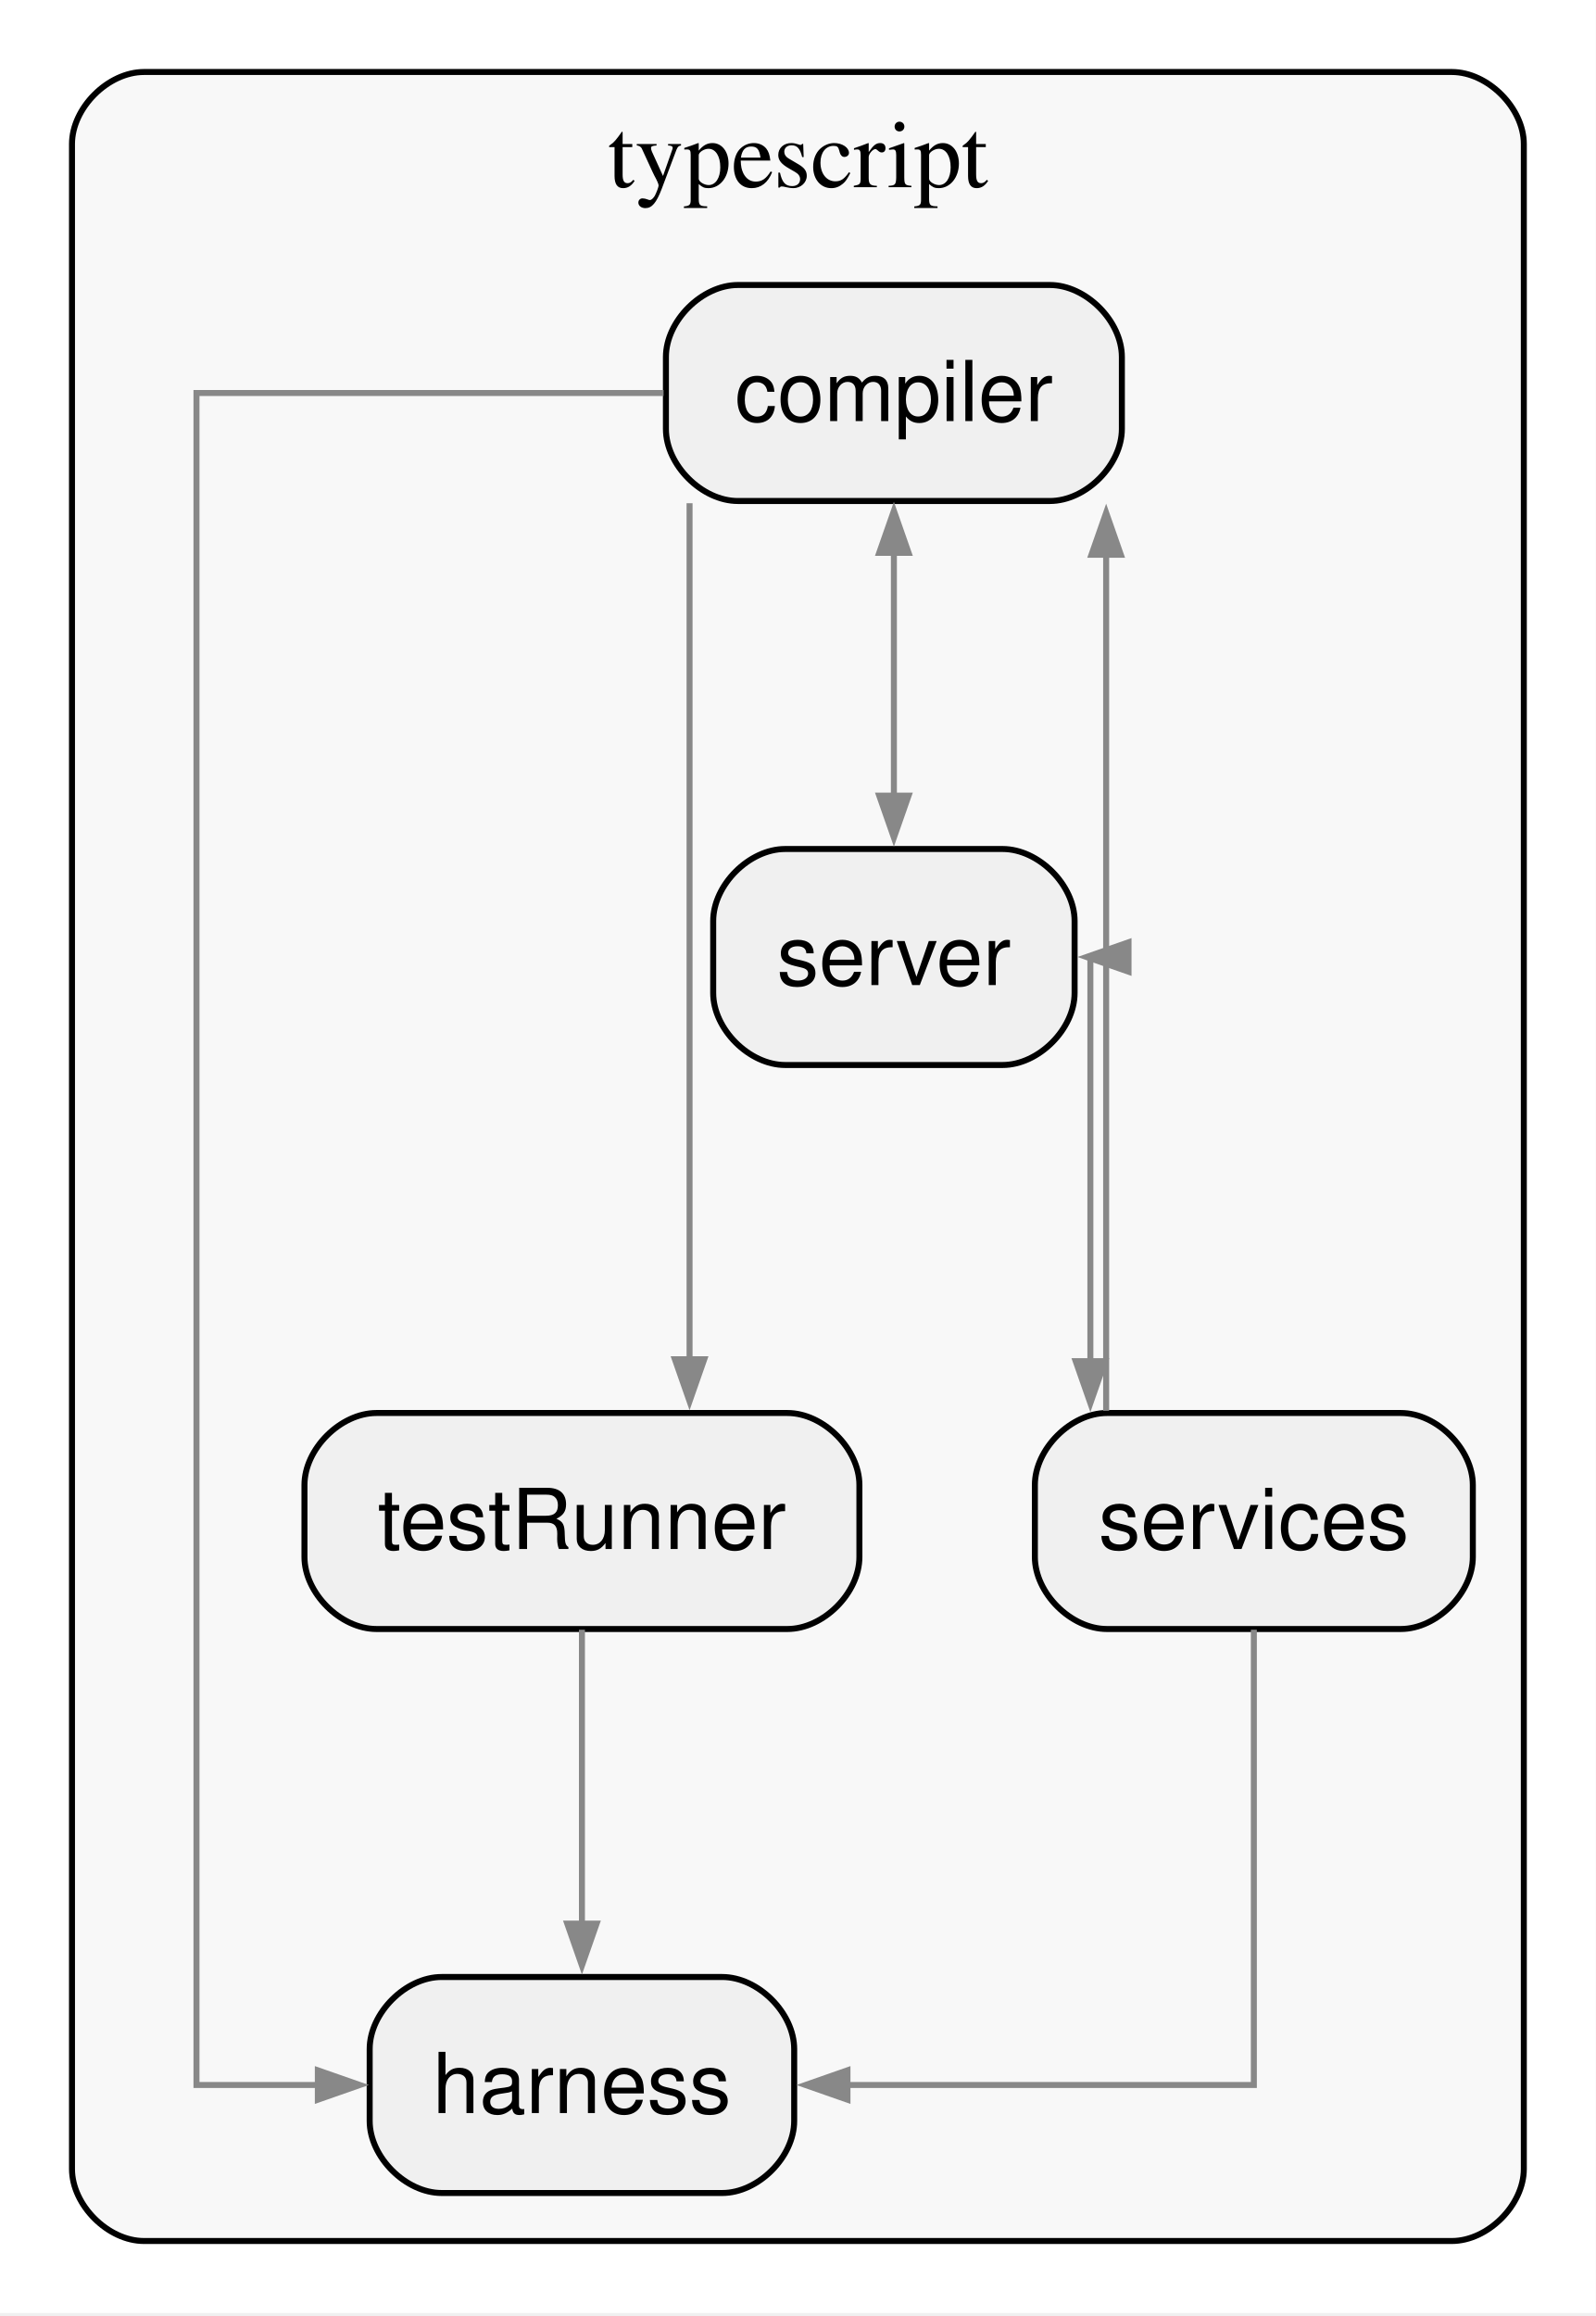
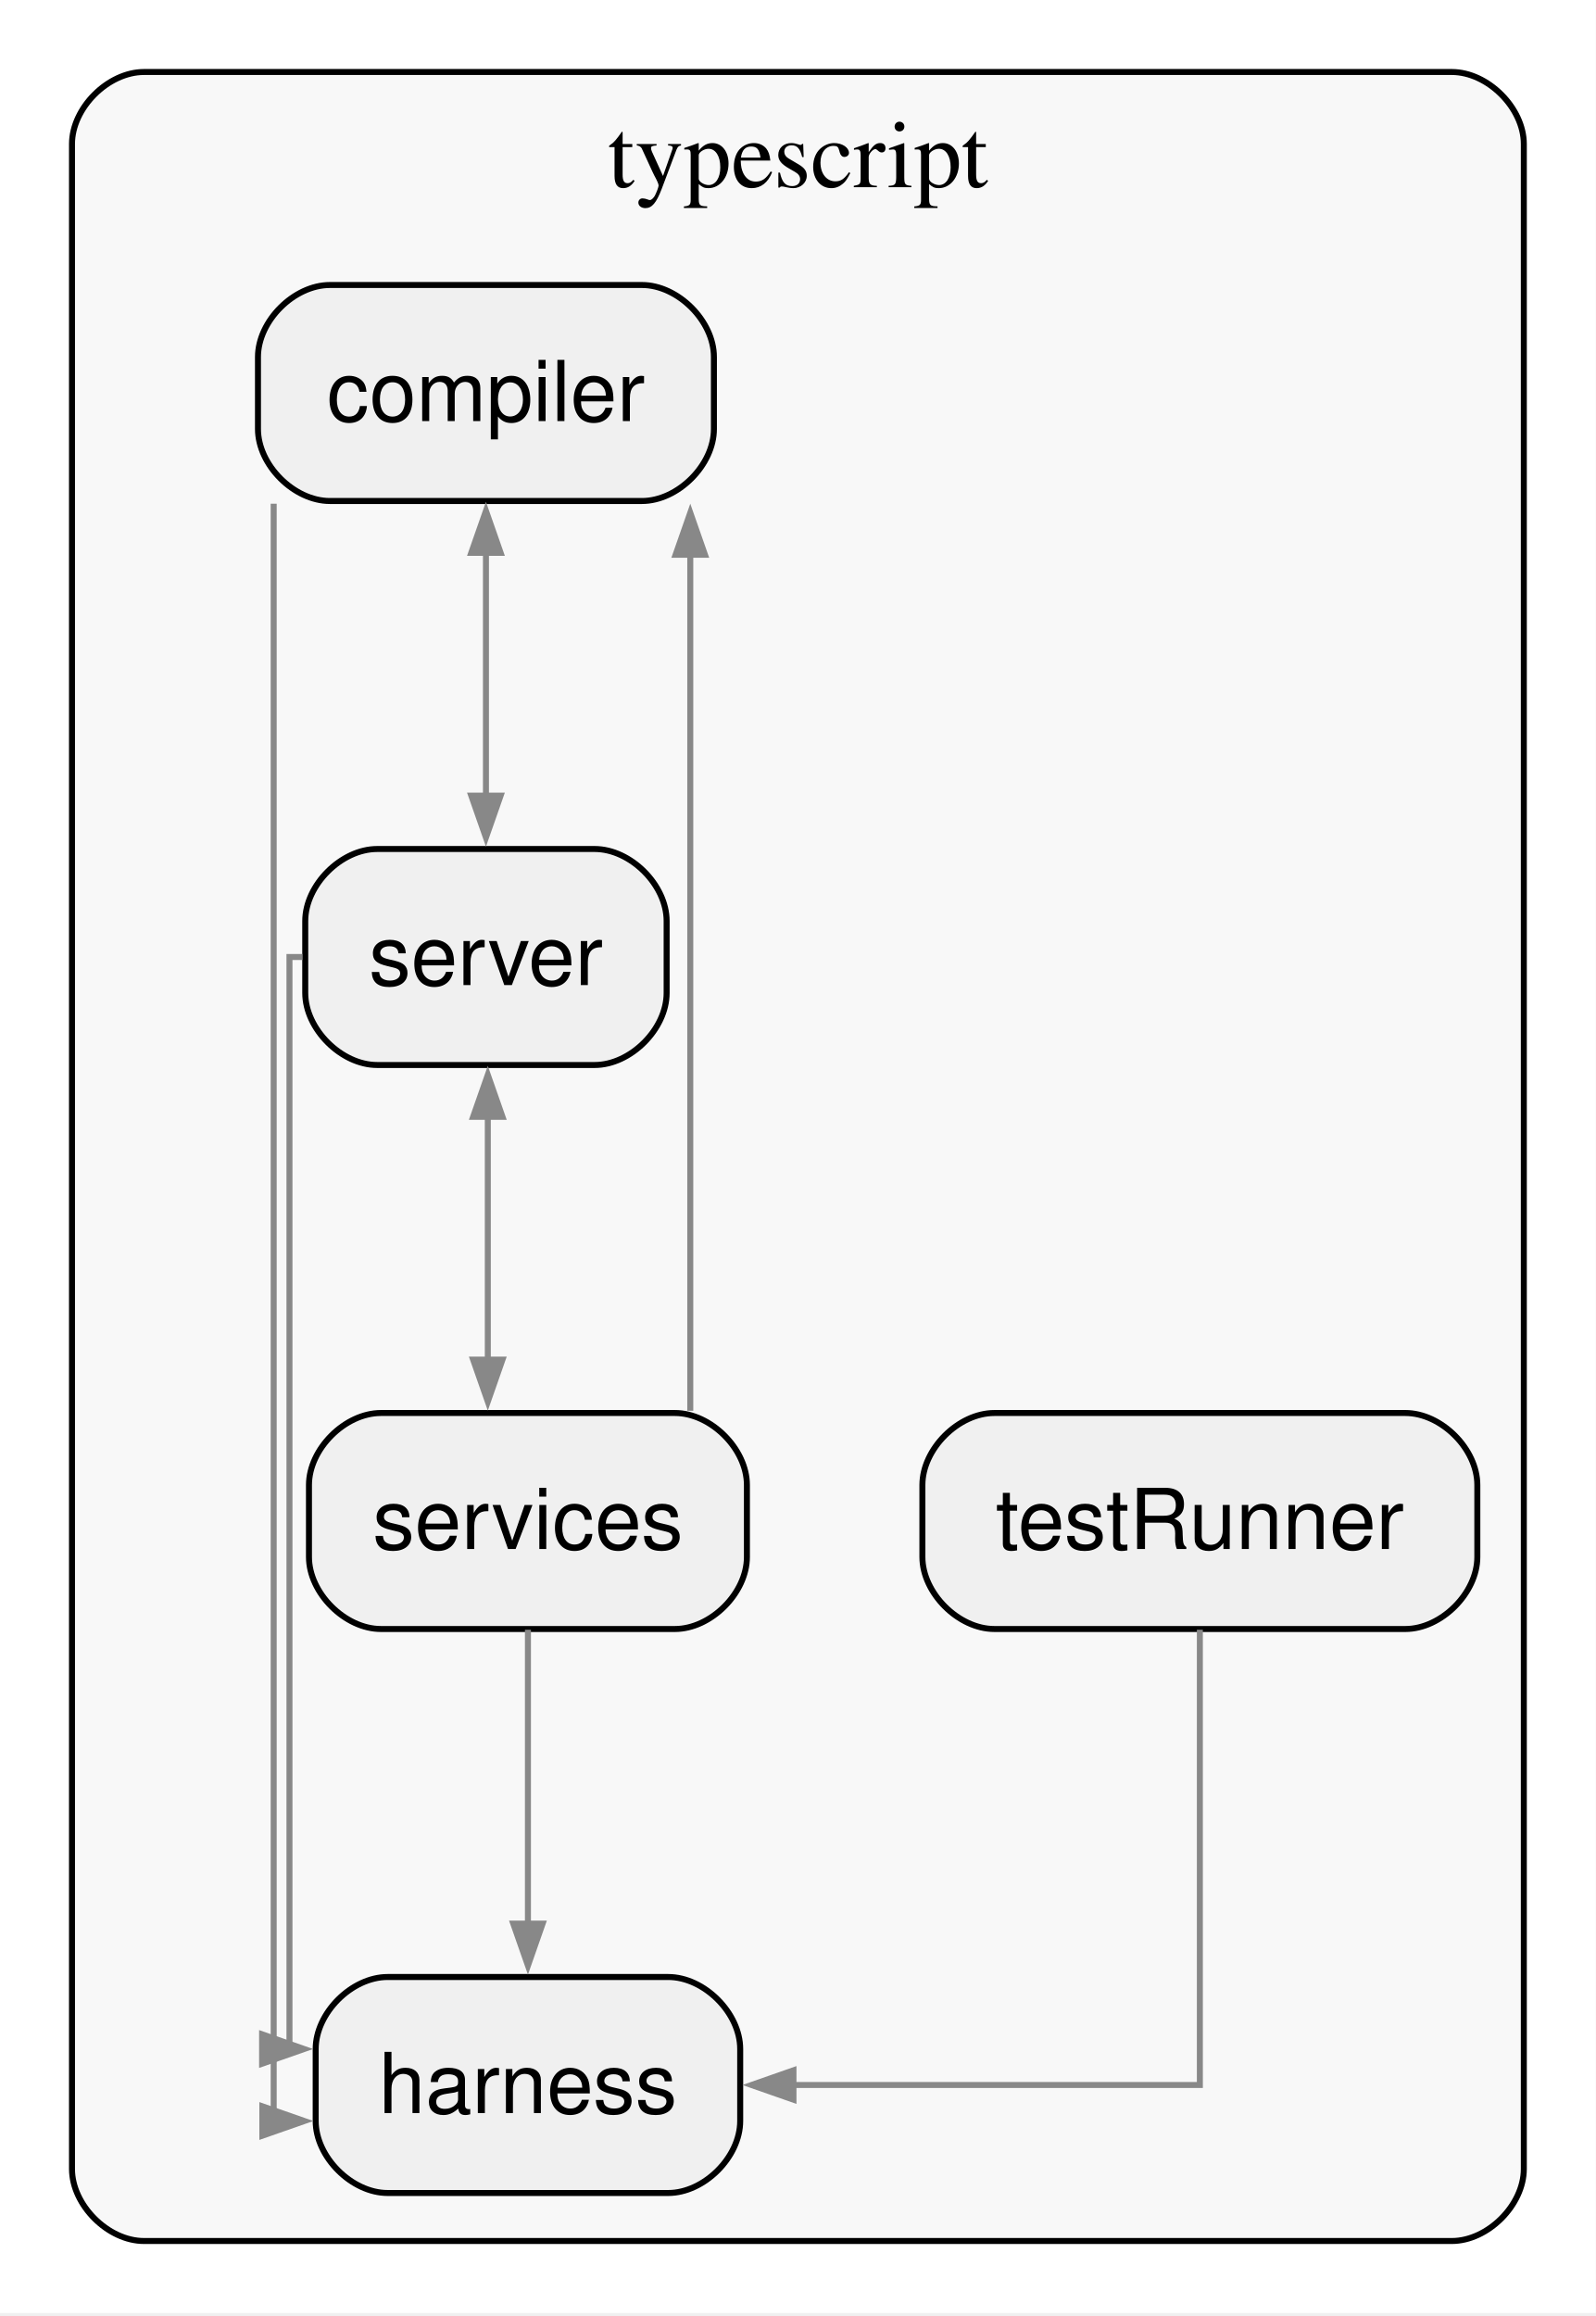
<svg xmlns="http://www.w3.org/2000/svg" width="266pt" height="386pt" viewBox="0.00 0.00 266.00 386.00">
  <g id="graph0" class="graph" transform="scale(1 1) rotate(0) translate(4 381.5)">
    <polygon fill="white" stroke="none" points="-4,4 -4,-381.5 262,-381.5 262,4 -4,4" />
    <g id="clust1" class="cluster">
      <path fill="#f8f8f8" stroke="black" d="M20,-8C20,-8 238,-8 238,-8 244,-8 250,-14 250,-20 250,-20 250,-357.5 250,-357.5 250,-363.5 244,-369.5 238,-369.5 238,-369.5 20,-369.5 20,-369.5 14,-369.5 8,-363.5 8,-357.5 8,-357.5 8,-20 8,-20 8,-14 14,-8 20,-8" />
      <text xml:space="preserve" text-anchor="middle" x="129" y="-350.3" font-family="Times,serif" font-size="16.00">typescript</text>
    </g>
    <g id="node1" class="node">
-       <path fill="#f0f0f0" stroke="black" d="M171,-334C171,-334 119,-334 119,-334 113,-334 107,-328 107,-322 107,-322 107,-310 107,-310 107,-304 113,-298 119,-298 119,-298 171,-298 171,-298 177,-298 183,-304 183,-310 183,-310 183,-322 183,-322 183,-328 177,-334 171,-334" />
-       <text xml:space="preserve" text-anchor="middle" x="145" y="-311.32" font-family="Helvetica,sans-Serif" font-size="14.00">compiler</text>
+       <path fill="#f0f0f0" stroke="black" d="M103,-334C103,-334 51,-334 51,-334 45,-334 39,-328 39,-322 39,-322 39,-310 39,-310 39,-304 45,-298 51,-298 51,-298 103,-298 103,-298 109,-298 115,-304 115,-310 115,-310 115,-322 115,-322 115,-328 109,-334 103,-334" />
+       <text xml:space="preserve" text-anchor="middle" x="77" y="-311.32" font-family="Helvetica,sans-Serif" font-size="14.00">compiler</text>
    </g>
    <g id="node2" class="node">
-       <path fill="#f0f0f0" stroke="black" d="M116.38,-52C116.38,-52 69.62,-52 69.62,-52 63.62,-52 57.62,-46 57.62,-40 57.62,-40 57.62,-28 57.62,-28 57.62,-22 63.62,-16 69.62,-16 69.62,-16 116.38,-16 116.38,-16 122.38,-16 128.38,-22 128.38,-28 128.38,-28 128.38,-40 128.38,-40 128.38,-46 122.38,-52 116.38,-52" />
-       <text xml:space="preserve" text-anchor="middle" x="93" y="-29.32" font-family="Helvetica,sans-Serif" font-size="14.00">harness</text>
+       <path fill="#f0f0f0" stroke="black" d="M107.38,-52C107.38,-52 60.62,-52 60.62,-52 54.62,-52 48.62,-46 48.62,-40 48.62,-40 48.62,-28 48.62,-28 48.62,-22 54.62,-16 60.62,-16 60.62,-16 107.38,-16 107.38,-16 113.38,-16 119.38,-22 119.38,-28 119.38,-28 119.38,-40 119.38,-40 119.38,-46 113.38,-52 107.38,-52" />
+       <text xml:space="preserve" text-anchor="middle" x="84" y="-29.32" font-family="Helvetica,sans-Serif" font-size="14.00">harness</text>
    </g>
    <g id="edge1" class="edge">
-       <path fill="none" stroke="#888888" d="M106.61,-316C72.75,-316 28.75,-316 28.75,-316 28.75,-316 28.75,-34 28.75,-34 28.75,-34 48.98,-34 48.98,-34" />
-       <polygon fill="#888888" stroke="#888888" points="48.98,-36.45 55.98,-34 48.98,-31.55 48.98,-36.45" />
+       <path fill="none" stroke="#888888" d="M41.62,-297.55C41.62,-233.98 41.62,-28 41.62,-28 41.62,-28 42.29,-28 42.29,-28" />
+       <polygon fill="#888888" stroke="#888888" points="39.73,-30.45 46.73,-28 39.73,-25.55 39.73,-30.45" />
    </g>
    <g id="node3" class="node">
-       <path fill="#f0f0f0" stroke="black" d="M163.12,-240C163.12,-240 126.88,-240 126.88,-240 120.88,-240 114.88,-234 114.88,-228 114.88,-228 114.88,-216 114.88,-216 114.88,-210 120.88,-204 126.88,-204 126.88,-204 163.12,-204 163.12,-204 169.12,-204 175.12,-210 175.12,-216 175.12,-216 175.12,-228 175.12,-228 175.12,-234 169.12,-240 163.12,-240" />
-       <text xml:space="preserve" text-anchor="middle" x="145" y="-217.32" font-family="Helvetica,sans-Serif" font-size="14.00">server</text>
+       <path fill="#f0f0f0" stroke="black" d="M95.12,-240C95.12,-240 58.88,-240 58.88,-240 52.88,-240 46.88,-234 46.88,-228 46.88,-228 46.88,-216 46.88,-216 46.88,-210 52.88,-204 58.88,-204 58.88,-204 95.12,-204 95.12,-204 101.12,-204 107.12,-210 107.12,-216 107.12,-216 107.12,-228 107.12,-228 107.12,-234 101.12,-240 95.12,-240" />
+       <text xml:space="preserve" text-anchor="middle" x="77" y="-217.32" font-family="Helvetica,sans-Serif" font-size="14.00">server</text>
    </g>
    <g id="edge2" class="edge">
-       <path fill="none" stroke="#888888" d="M145,-289.36C145,-289.36 145,-248.9 145,-248.9" />
-       <polygon fill="#888888" stroke="#888888" points="142.55,-289.36 145,-296.36 147.45,-289.36 142.55,-289.36" />
-       <polygon fill="#888888" stroke="#888888" points="147.45,-248.9 145,-241.9 142.55,-248.9 147.45,-248.9" />
+       <path fill="none" stroke="#888888" d="M77,-289.36C77,-289.36 77,-248.9 77,-248.9" />
+       <polygon fill="#888888" stroke="#888888" points="74.55,-289.36 77,-296.36 79.45,-289.36 74.55,-289.36" />
+       <polygon fill="#888888" stroke="#888888" points="79.45,-248.9 77,-241.9 74.55,-248.9 79.45,-248.9" />
+     </g>
+     <g id="edge4" class="edge">
+       <path fill="none" stroke="#888888" d="M46.4,-222C45.05,-222 44.25,-222 44.25,-222 44.25,-222 44.25,-40 44.25,-40 44.25,-40 44.65,-40 44.65,-40" />
+       <polygon fill="#888888" stroke="#888888" points="39.69,-42.45 46.69,-40 39.69,-37.55 39.69,-42.45" />
+     </g>
+     <g id="node4" class="node">
+       <path fill="#f0f0f0" stroke="black" d="M108.5,-146C108.5,-146 59.5,-146 59.5,-146 53.5,-146 47.5,-140 47.5,-134 47.5,-134 47.5,-122 47.5,-122 47.5,-116 53.5,-110 59.5,-110 59.5,-110 108.5,-110 108.5,-110 114.5,-110 120.5,-116 120.5,-122 120.5,-122 120.5,-134 120.5,-134 120.5,-140 114.5,-146 108.5,-146" />
+       <text xml:space="preserve" text-anchor="middle" x="84" y="-123.33" font-family="Helvetica,sans-Serif" font-size="14.00">services</text>
+     </g>
+     <g id="edge5" class="edge">
+       <path fill="none" stroke="#888888" d="M77.31,-195.36C77.31,-195.36 77.31,-154.9 77.31,-154.9" />
+       <polygon fill="#888888" stroke="#888888" points="74.86,-195.36 77.31,-202.36 79.76,-195.36 74.86,-195.36" />
+       <polygon fill="#888888" stroke="#888888" points="79.76,-154.9 77.31,-147.9 74.86,-154.9 79.76,-154.9" />
+     </g>
+     <g id="edge6" class="edge">
+       <path fill="none" stroke="#888888" d="M111.06,-146.37C111.06,-146.37 111.06,-289.04 111.06,-289.04" />
+       <polygon fill="#888888" stroke="#888888" points="108.61,-289.04 111.06,-296.04 113.51,-289.04 108.61,-289.04" />
+     </g>
+     <g id="edge7" class="edge">
+       <path fill="none" stroke="#888888" d="M84,-109.88C84,-109.88 84,-60.9 84,-60.9" />
+       <polygon fill="#888888" stroke="#888888" points="86.45,-60.9 84,-53.9 81.55,-60.9 86.45,-60.9" />
    </g>
    <g id="node5" class="node">
-       <path fill="#f0f0f0" stroke="black" d="M127.25,-146C127.25,-146 58.75,-146 58.75,-146 52.75,-146 46.75,-140 46.75,-134 46.75,-134 46.75,-122 46.75,-122 46.75,-116 52.75,-110 58.75,-110 58.75,-110 127.25,-110 127.25,-110 133.25,-110 139.25,-116 139.25,-122 139.25,-122 139.25,-134 139.25,-134 139.25,-140 133.25,-146 127.25,-146" />
-       <text xml:space="preserve" text-anchor="middle" x="93" y="-123.33" font-family="Helvetica,sans-Serif" font-size="14.00">testRunner</text>
-     </g>
-     <g id="edge3" class="edge">
-       <path fill="none" stroke="#888888" d="M110.94,-297.63C110.94,-297.63 110.94,-154.96 110.94,-154.96" />
-       <polygon fill="#888888" stroke="#888888" points="113.39,-154.96 110.94,-147.96 108.49,-154.96 113.39,-154.96" />
-     </g>
-     <g id="node4" class="node">
-       <path fill="#f0f0f0" stroke="black" d="M229.5,-146C229.5,-146 180.5,-146 180.5,-146 174.5,-146 168.5,-140 168.5,-134 168.5,-134 168.5,-122 168.5,-122 168.5,-116 174.5,-110 180.5,-110 180.5,-110 229.5,-110 229.5,-110 235.5,-110 241.5,-116 241.5,-122 241.5,-122 241.5,-134 241.5,-134 241.5,-140 235.5,-146 229.5,-146" />
-       <text xml:space="preserve" text-anchor="middle" x="205" y="-123.33" font-family="Helvetica,sans-Serif" font-size="14.00">services</text>
-     </g>
-     <g id="edge5" class="edge">
-       <path fill="none" stroke="#888888" d="M177.54,-222C177.54,-222 177.75,-222 177.75,-222 177.75,-222 177.75,-154.64 177.75,-154.64" />
-       <polygon fill="#888888" stroke="#888888" points="184.11,-219.55 177.11,-222 184.11,-224.45 184.11,-219.55" />
-       <polygon fill="#888888" stroke="#888888" points="180.2,-154.64 177.75,-147.64 175.3,-154.64 180.2,-154.64" />
-     </g>
-     <g id="edge6" class="edge">
-       <path fill="none" stroke="#888888" d="M180.38,-146.37C180.38,-146.37 180.38,-289.04 180.38,-289.04" />
-       <polygon fill="#888888" stroke="#888888" points="177.93,-289.04 180.38,-296.04 182.83,-289.04 177.93,-289.04" />
-     </g>
-     <g id="edge7" class="edge">
-       <path fill="none" stroke="#888888" d="M205,-109.88C205,-82.56 205,-34 205,-34 205,-34 137.26,-34 137.26,-34" />
-       <polygon fill="#888888" stroke="#888888" points="137.26,-31.55 130.26,-34 137.26,-36.45 137.26,-31.55" />
+       <path fill="#f0f0f0" stroke="black" d="M230.25,-146C230.25,-146 161.75,-146 161.75,-146 155.75,-146 149.75,-140 149.75,-134 149.75,-134 149.75,-122 149.75,-122 149.75,-116 155.75,-110 161.75,-110 161.75,-110 230.25,-110 230.25,-110 236.25,-110 242.25,-116 242.25,-122 242.25,-122 242.25,-134 242.25,-134 242.25,-140 236.25,-146 230.25,-146" />
+       <text xml:space="preserve" text-anchor="middle" x="196" y="-123.33" font-family="Helvetica,sans-Serif" font-size="14.00">testRunner</text>
    </g>
    <g id="edge9" class="edge">
-       <path fill="none" stroke="#888888" d="M93,-109.88C93,-109.88 93,-60.9 93,-60.9" />
-       <polygon fill="#888888" stroke="#888888" points="95.45,-60.9 93,-53.9 90.55,-60.9 95.45,-60.9" />
+       <path fill="none" stroke="#888888" d="M196,-109.88C196,-82.56 196,-34 196,-34 196,-34 128.26,-34 128.26,-34" />
+       <polygon fill="#888888" stroke="#888888" points="128.26,-31.55 121.26,-34 128.26,-36.45 128.26,-31.55" />
    </g>
  </g>
</svg>
